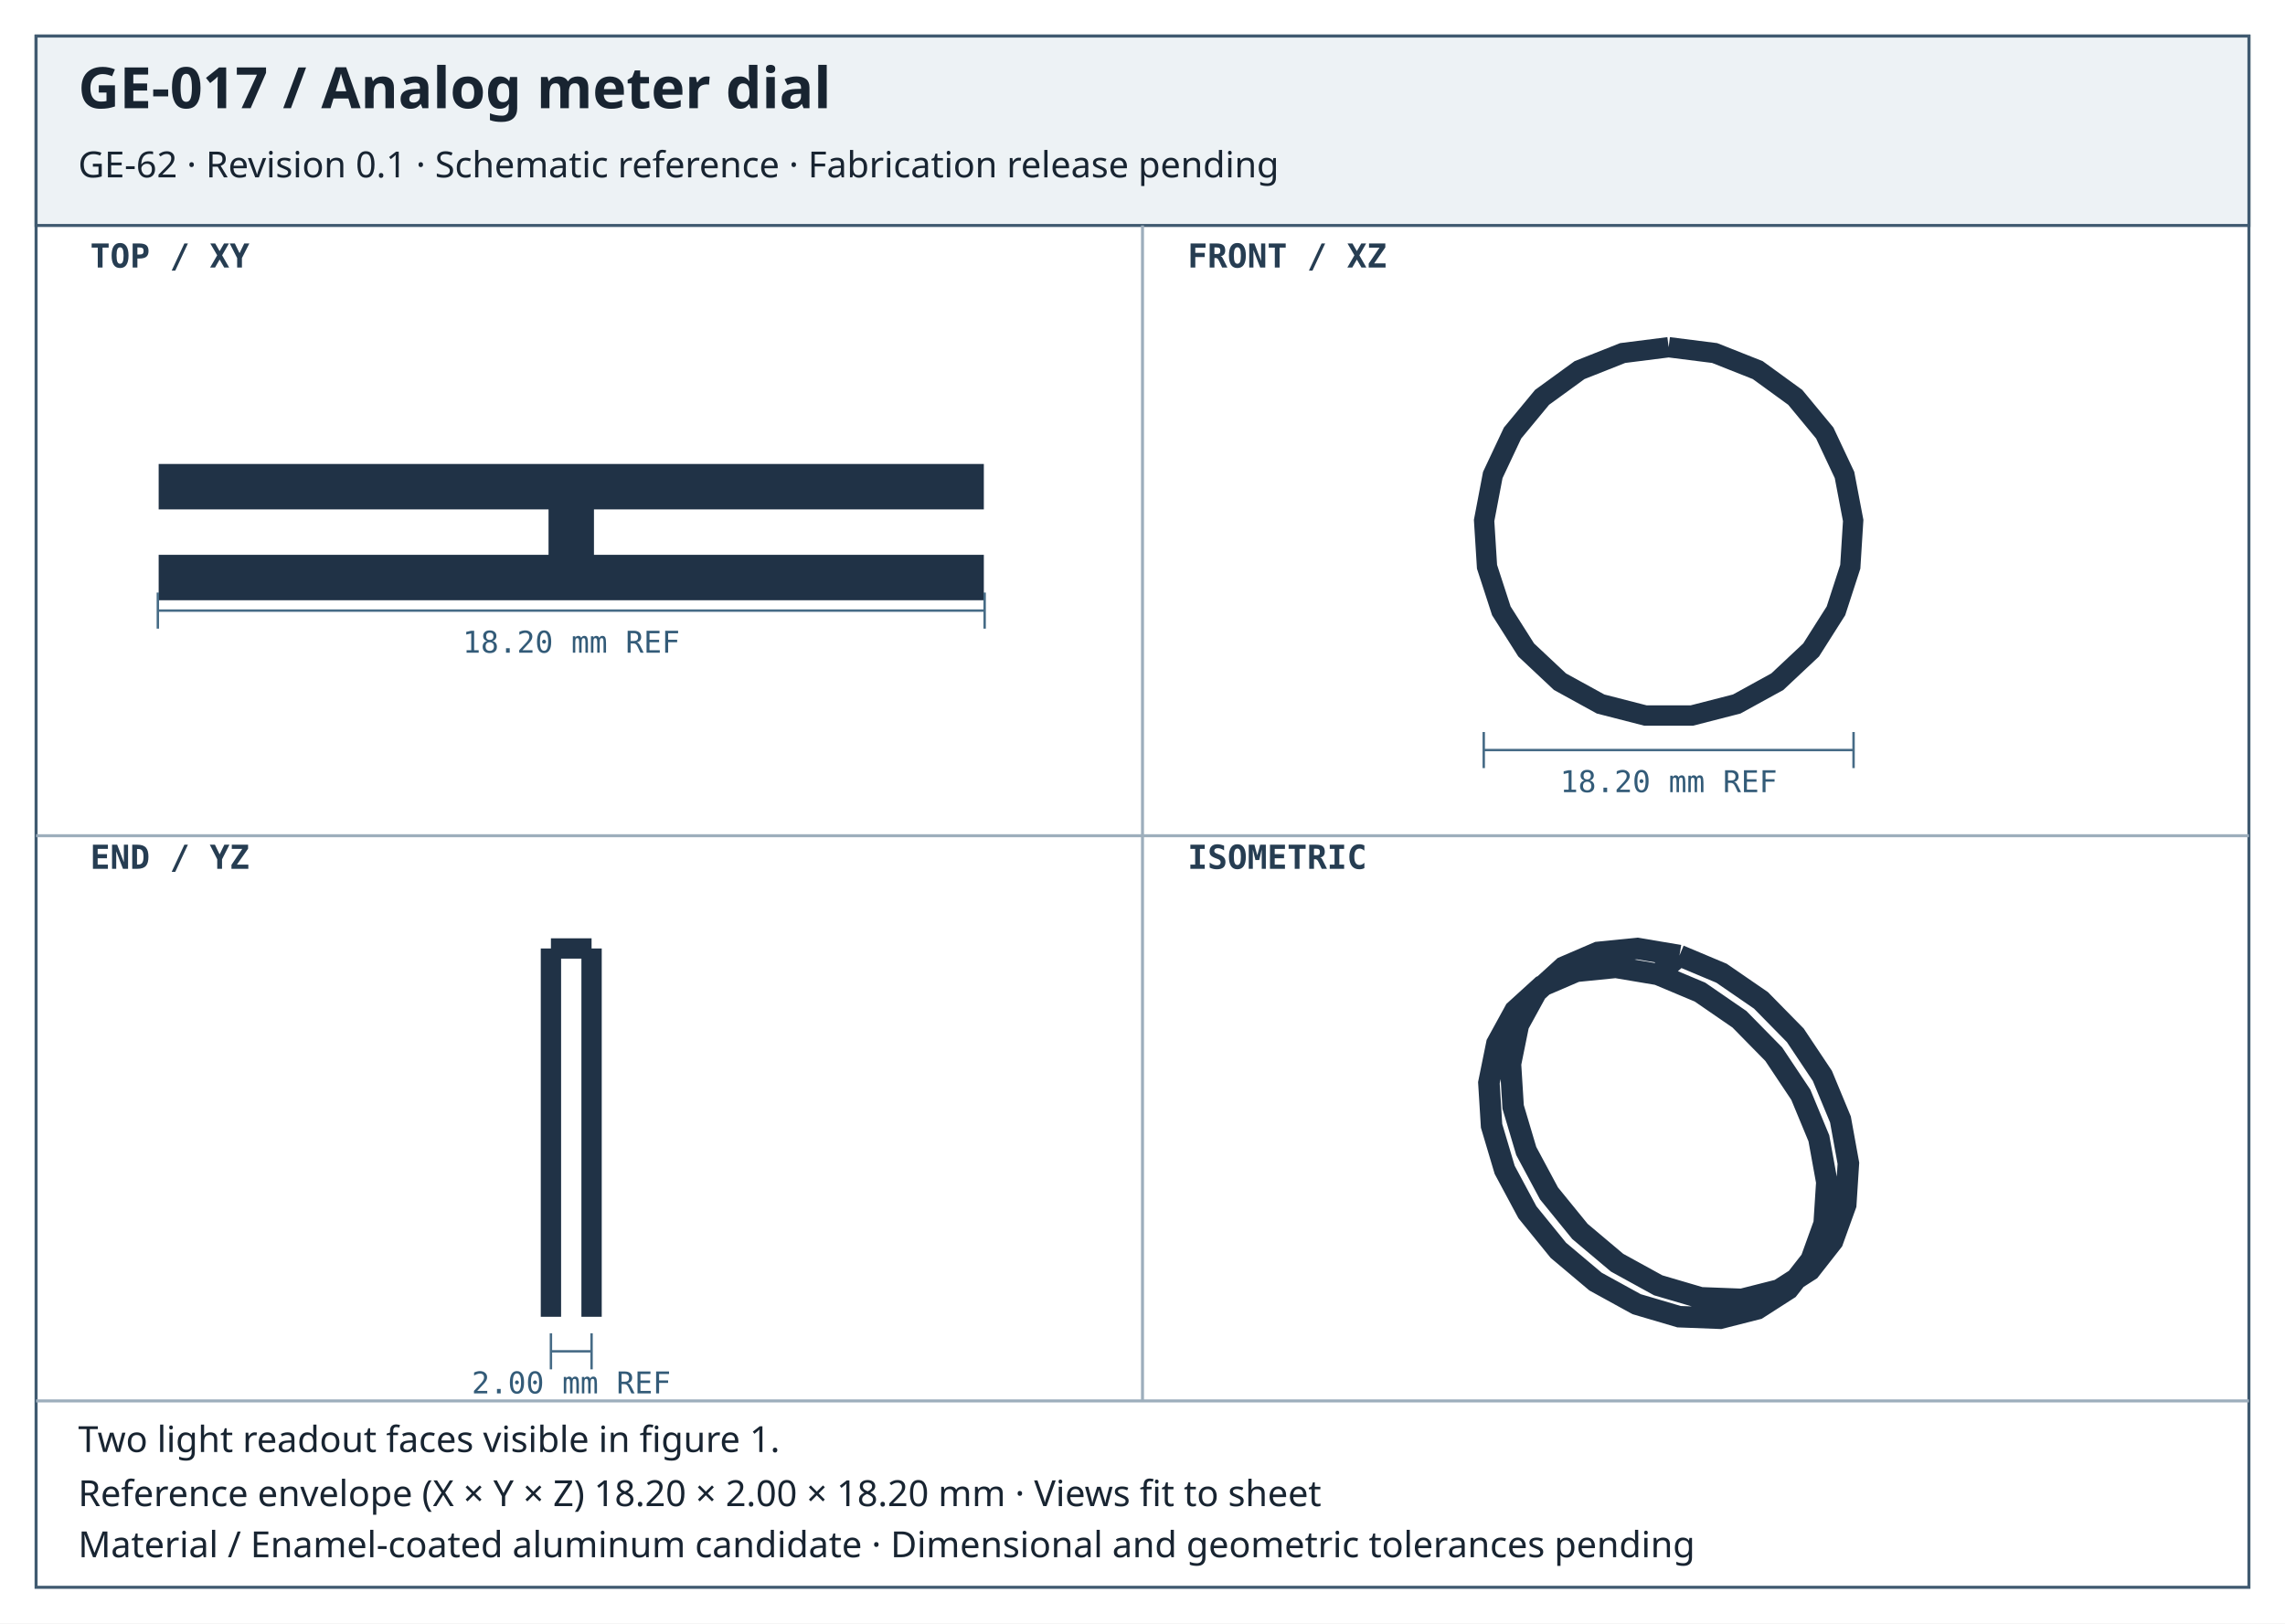
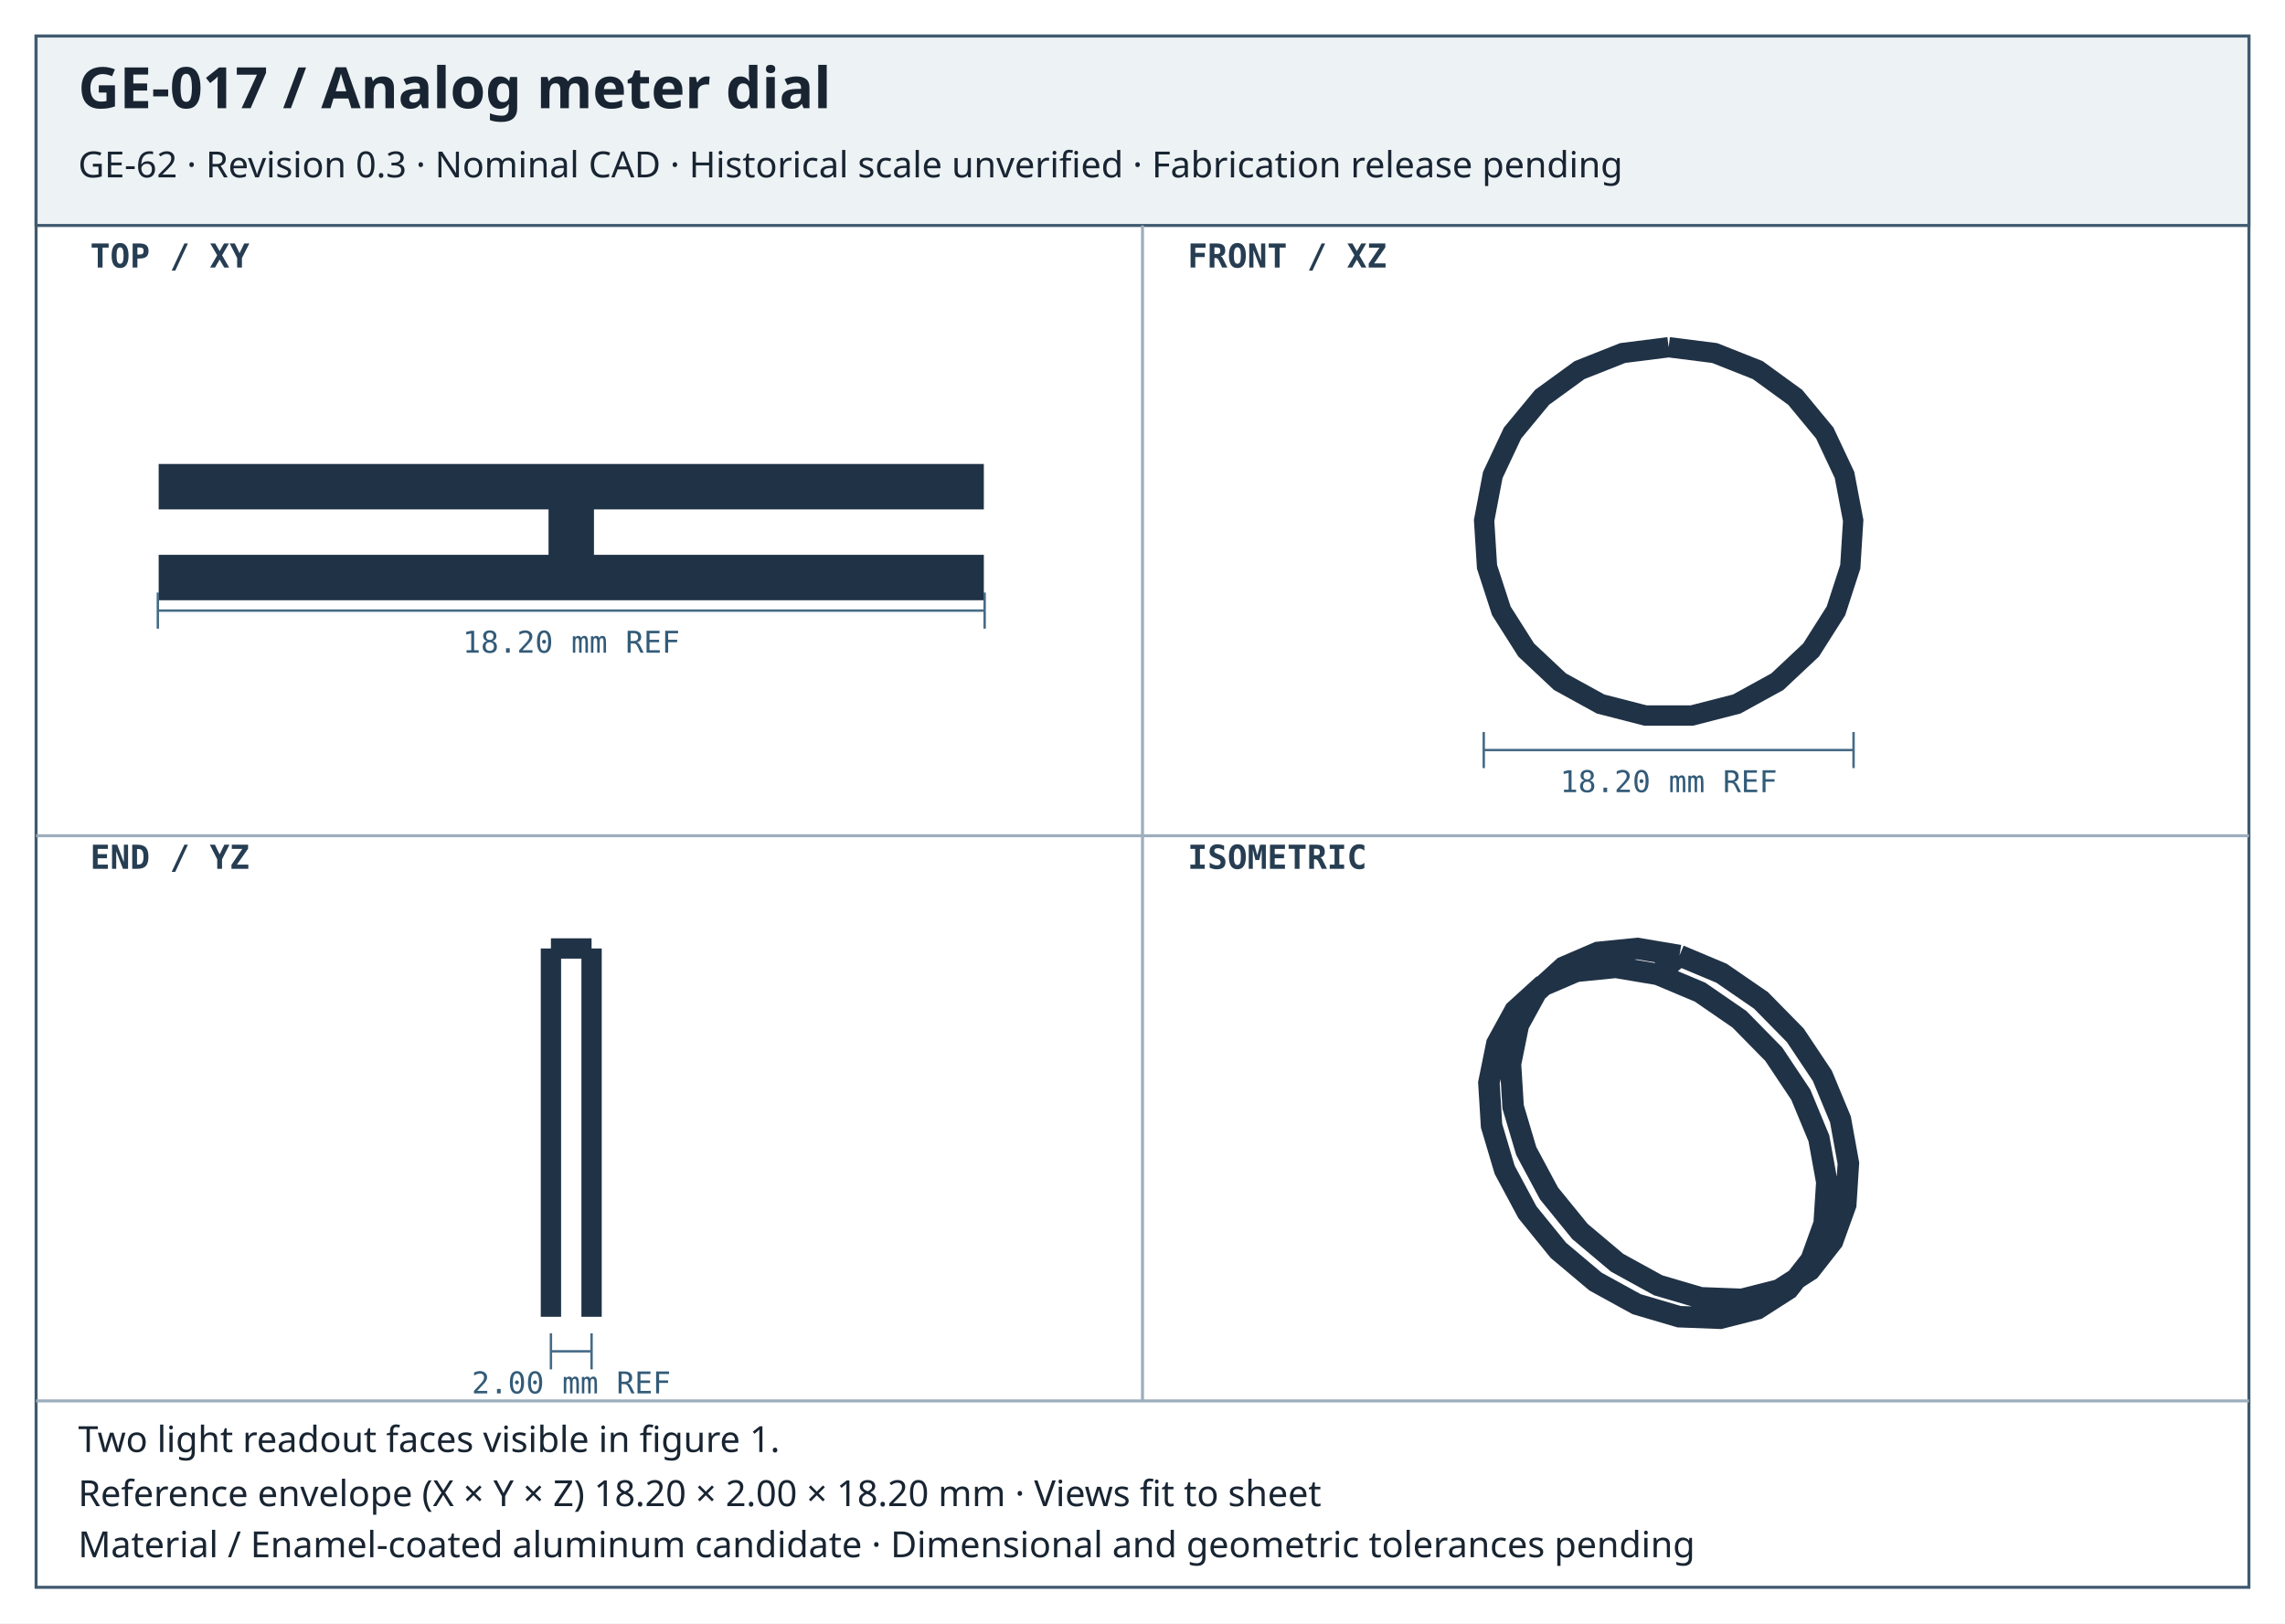
<svg xmlns="http://www.w3.org/2000/svg" viewBox="0 0 760 540">
  <style>
text{fill:#182431;font:12px sans-serif}.label{font:700 11px monospace;fill:#263d52}.value{font:10px monospace;fill:#335b78}.dim{stroke:#466b86;stroke-width:0.8;fill:none}g :is(path,circle,ellipse,line,polyline,polygon){vector-effect:non-scaling-stroke;stroke-width:.65px}
</style>
  <rect width="760" height="540" fill="white" />
  <rect x="12" y="12" width="736" height="516" fill="none" stroke="#405a70" />
  <rect x="12" y="12" width="736" height="63" fill="#edf2f5" stroke="#405a70" />
  <text x="26" y="36" style="font-size:19px;font-weight:bold">GE-017 / Analog meter dial</text>
-   <text x="26" y="59">GE-62 · Revision 0.1 · Schematic reference · Fabrication release pending</text>
+   <text x="26" y="59">GE-62 · Revision 0.3 · Nominal CAD · Historical scale unverified · Fabrication release pending</text>
  <path d="M380 75V466 M12 278H748 M12 466H748" fill="none" stroke="#9daebc" />
  <text class="label" x="30" y="89">TOP / XY</text>
  <g transform="translate(190.0 177.0) scale(15.10989)">
    <path d="M0.000 -1.000 L2.263 -1.000 L4.384 -1.000 L6.229 -1.000 L7.683 -1.000 L8.655 -1.000 L9.082 -1.000 L8.939 -1.000 L8.234 -1.000 L7.012 -1.000 L5.349 -1.000 L3.350 -1.000 L1.141 -1.000 L-1.141 -1.000 L-3.350 -1.000 L-5.349 -1.000 L-7.012 -1.000 L-8.234 -1.000 L-8.939 -1.000 L-9.082 -1.000 L-8.655 -1.000 L-7.683 -1.000 L-6.229 -1.000 L-4.384 -1.000 L-2.263 -1.000 L0.000 -1.000 M-0.000 1.000 L-0.000 -1.000 M0.000 1.000 L2.263 1.000 L4.384 1.000 L6.229 1.000 L7.683 1.000 L8.655 1.000 L9.082 1.000 L8.939 1.000 L8.234 1.000 L7.012 1.000 L5.349 1.000 L3.350 1.000 L1.141 1.000 L-1.141 1.000 L-3.350 1.000 L-5.349 1.000 L-7.012 1.000 L-8.234 1.000 L-8.939 1.000 L-9.082 1.000 L-8.655 1.000 L-7.683 1.000 L-6.229 1.000 L-4.384 1.000 L-2.263 1.000 L0.000 1.000" stroke="#203246" fill="none" />
  </g>
  <path class="dim" d="M52.5 197.11v12 M327.5 197.11v12 M52.5 203.11H327.5" />
  <text text-anchor="middle" class="value" x="190" y="217.11">18.20 mm REF</text>
  <text class="label" x="395" y="89">FRONT / XZ</text>
  <g transform="translate(555.0 177.0) scale(6.758242)">
    <path d="M0.000 -9.100 L2.263 -8.814 L4.384 -7.974 L6.229 -6.634 L7.683 -4.876 L8.655 -2.812 L9.082 -0.571 L8.939 1.705 L8.234 3.875 L7.012 5.801 L5.349 7.362 L3.350 8.461 L1.141 9.028 L-1.141 9.028 L-3.350 8.461 L-5.349 7.362 L-7.012 5.801 L-8.234 3.875 L-8.939 1.705 L-9.082 -0.571 L-8.655 -2.812 L-7.683 -4.876 L-6.229 -6.634 L-4.384 -7.974 L-2.263 -8.814 L0.000 -9.100 M-0.000 -9.100 L-0.000 -9.100 M0.000 -9.100 L2.263 -8.814 L4.384 -7.974 L6.229 -6.634 L7.683 -4.876 L8.655 -2.812 L9.082 -0.571 L8.939 1.705 L8.234 3.875 L7.012 5.801 L5.349 7.362 L3.350 8.461 L1.141 9.028 L-1.141 9.028 L-3.350 8.461 L-5.349 7.362 L-7.012 5.801 L-8.234 3.875 L-8.939 1.705 L-9.082 -0.571 L-8.655 -2.812 L-7.683 -4.876 L-6.229 -6.634 L-4.384 -7.974 L-2.263 -8.814 L0.000 -9.100" stroke="#203246" fill="none" />
  </g>
  <path class="dim" d="M493.5 243.5v12 M616.5 243.5v12 M493.5 249.5H616.5" />
  <text text-anchor="middle" class="value" x="555" y="263.5">18.20 mm REF</text>
  <text class="label" x="30" y="289">END / YZ</text>
  <g transform="translate(190.0 377.0) scale(6.758242)">
    <path d="M1.000 -9.100 L1.000 -8.814 L1.000 -7.974 L1.000 -6.634 L1.000 -4.876 L1.000 -2.812 L1.000 -0.571 L1.000 1.705 L1.000 3.875 L1.000 5.801 L1.000 7.362 L1.000 8.461 L1.000 9.028 L1.000 9.028 L1.000 8.461 L1.000 7.362 L1.000 5.801 L1.000 3.875 L1.000 1.705 L1.000 -0.571 L1.000 -2.812 L1.000 -4.876 L1.000 -6.634 L1.000 -7.974 L1.000 -8.814 L1.000 -9.100 M-1.000 -9.100 L1.000 -9.100 M-1.000 -9.100 L-1.000 -8.814 L-1.000 -7.974 L-1.000 -6.634 L-1.000 -4.876 L-1.000 -2.812 L-1.000 -0.571 L-1.000 1.705 L-1.000 3.875 L-1.000 5.801 L-1.000 7.362 L-1.000 8.461 L-1.000 9.028 L-1.000 9.028 L-1.000 8.461 L-1.000 7.362 L-1.000 5.801 L-1.000 3.875 L-1.000 1.705 L-1.000 -0.571 L-1.000 -2.812 L-1.000 -4.876 L-1.000 -6.634 L-1.000 -7.974 L-1.000 -8.814 L-1.000 -9.100" stroke="#203246" fill="none" />
  </g>
  <path class="dim" d="M183.242 443.5v12 M196.758 443.5v12 M183.242 449.5H196.758" />
  <text text-anchor="middle" class="value" x="190" y="463.5">2.00 mm REF</text>
  <text class="label" x="395" y="289">ISOMETRIC</text>
  <g transform="translate(555.0 377.0998) scale(7.153222)">
    <path d="M0.502 -8.282 L2.459 -7.460 L4.294 -6.197 L5.890 -4.572 L7.148 -2.687 L7.988 -0.661 L8.358 1.379 L8.234 3.305 L7.624 4.996 L6.567 6.345 L5.129 7.268 L3.400 7.706 L1.488 7.633 L-0.485 7.053 L-2.396 6.002 L-4.125 4.546 L-5.564 2.778 L-6.621 0.807 L-7.231 -1.243 L-7.355 -3.241 L-6.985 -5.064 L-6.145 -6.596 L-4.887 -7.741 L-3.291 -8.427 L-1.456 -8.611 L0.502 -8.282 M-0.502 -7.405 L0.502 -8.282 M-0.502 -7.405 L1.456 -6.583 L3.291 -5.320 L4.887 -3.695 L6.145 -1.810 L6.985 0.216 L7.355 2.256 L7.231 4.182 L6.621 5.873 L5.564 7.222 L4.125 8.145 L2.396 8.584 L0.485 8.511 L-1.488 7.930 L-3.400 6.879 L-5.129 5.424 L-6.567 3.655 L-7.624 1.684 L-8.234 -0.365 L-8.358 -2.364 L-7.988 -4.187 L-7.148 -5.719 L-5.890 -6.864 L-4.294 -7.550 L-2.459 -7.734 L-0.502 -7.405" stroke="#203246" fill="none" />
  </g>
  <text x="26" y="483">Two light readout faces visible in figure 1.</text>
  <text x="26" y="501">Reference envelope (X × Y × Z) 18.20 × 2.00 × 18.20 mm · Views fit to sheet</text>
  <text x="26" y="518">Material / Enamel-coated aluminum candidate · Dimensional and geometric tolerances pending</text>
</svg>
